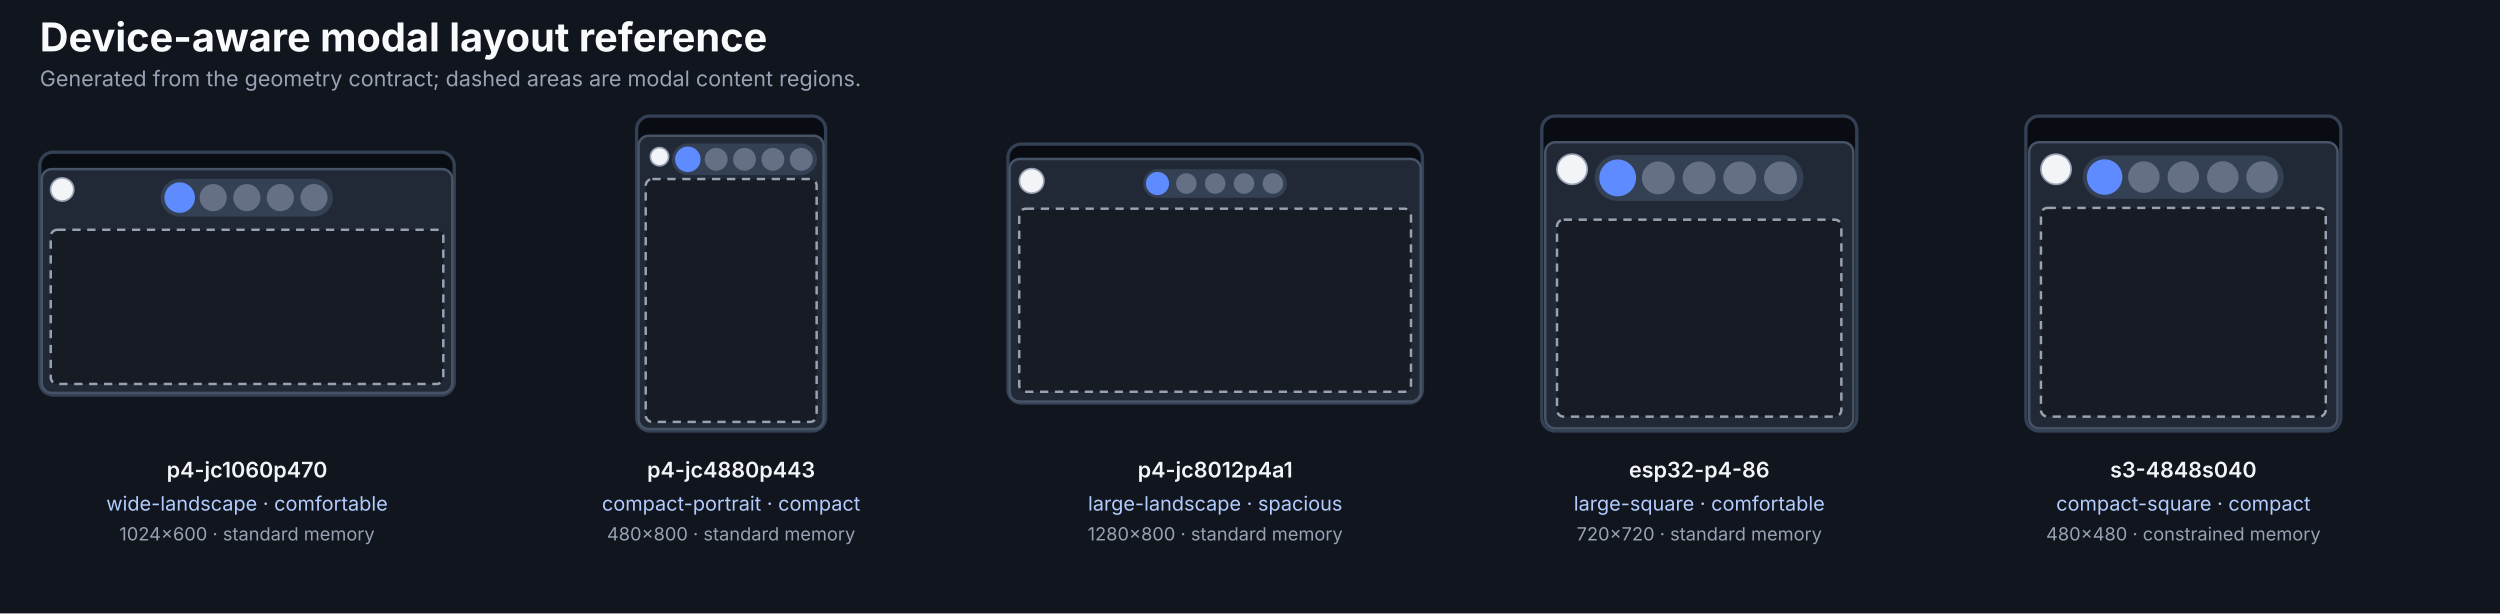
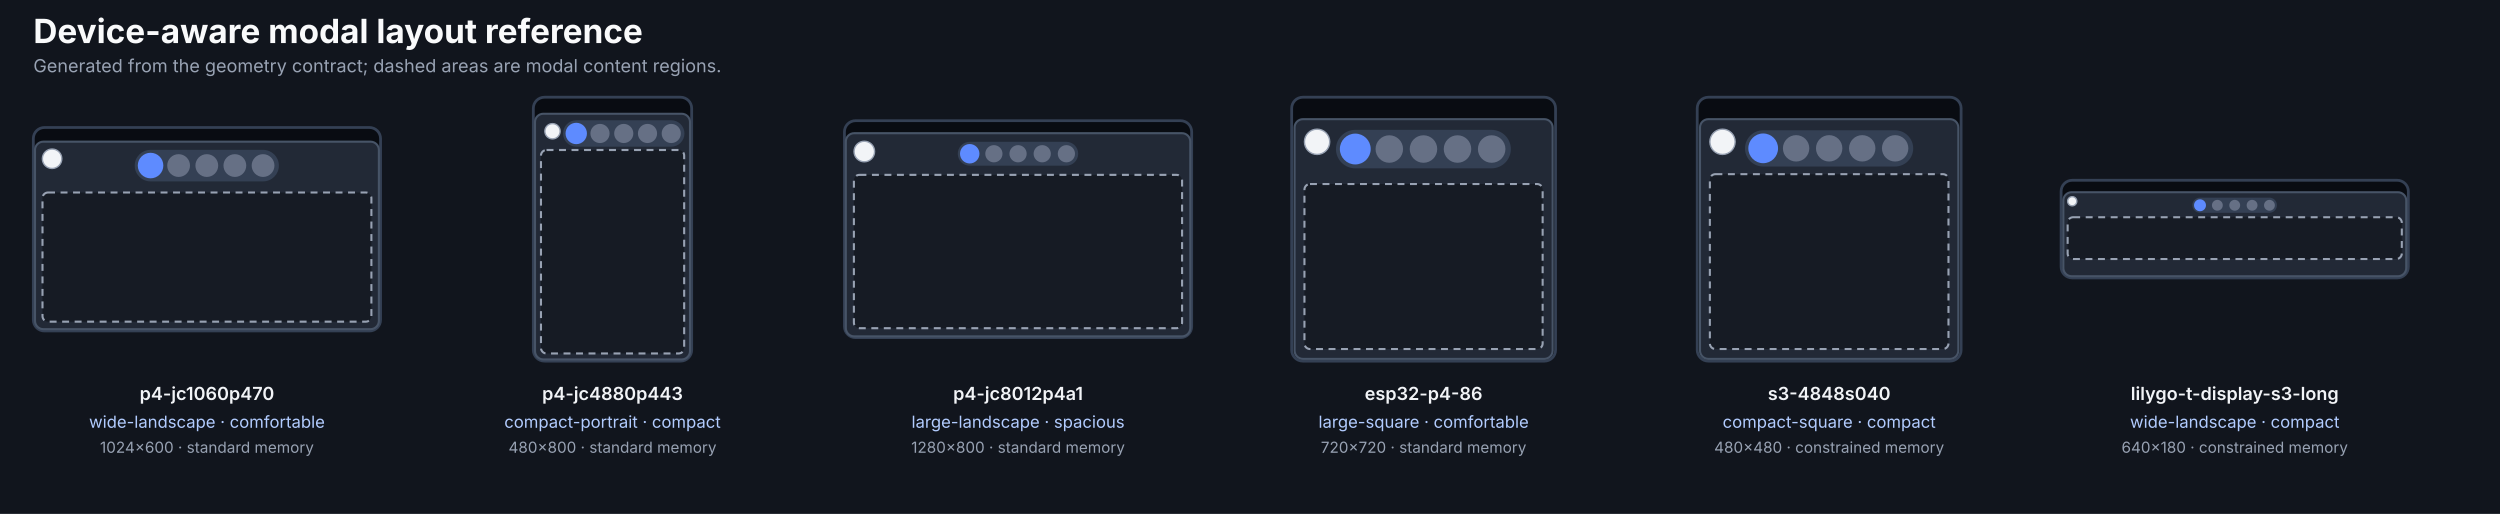
- <svg xmlns="http://www.w3.org/2000/svg" width="1508" height="370" viewBox="0 0 1508 370" role="img" aria-labelledby="title desc">
+ <svg xmlns="http://www.w3.org/2000/svg" width="1800" height="370" viewBox="0 0 1800 370" role="img" aria-labelledby="title desc">
  <style>
text { font-family: Inter, -apple-system, BlinkMacSystemFont, sans-serif; }
.background { fill: #11151d; } .screen { fill: #090c12; stroke: #344054; stroke-width: 2; }
.panel { fill: #222936; stroke: #475467; stroke-width: 1.5; }
.tab-frame { fill: #344054; } .tab { fill: #667085; } .tab.selected { fill: #5e8bff; }
.content { fill: #161b24; stroke: #98a2b3; stroke-width: 1.5; stroke-dasharray: 5 4; }
.back { fill: #f2f4f7; stroke: #98a2b3; stroke-width: 1; }
.title { fill: #f9fafb; font-size: 24px; font-weight: 700; }
.subtitle { fill: #98a2b3; font-size: 13px; } .device { fill: #f2f4f7; font-size: 13px; font-weight: 600; }
.profile { fill: #b2ccff; font-size: 12px; } .meta { fill: #98a2b3; font-size: 11px; }
</style>
-   <rect width="1508" height="370" class="background" />
+   <rect width="1800" height="370" class="background" />
  <text x="24.0" y="31.0" class="title" text-anchor="start">Device-aware modal layout reference</text>
  <text x="24.0" y="52.0" class="subtitle" text-anchor="start">Generated from the geometry contract; dashed areas are modal content regions.</text>
  <g id="guition-esp32-p4-jc1060p470">
    <rect x="24.0" y="91.8" width="250.0" height="146.5" rx="8" class="screen" />
    <rect x="25.2" y="102.0" width="247.6" height="135.0" rx="6" class="panel" />
    <rect x="97.0" y="107.9" width="103.8" height="22.7" rx="11.4" class="tab-frame" />
    <circle cx="108.4" cy="119.2" r="9.2" class="tab selected" />
    <circle cx="128.6" cy="119.2" r="8.2" class="tab" />
    <circle cx="148.9" cy="119.2" r="8.2" class="tab" />
    <circle cx="169.1" cy="119.2" r="8.2" class="tab" />
    <circle cx="189.4" cy="119.2" r="8.2" class="tab" />
    <rect x="30.6" y="138.6" width="236.8" height="93.0" rx="4" class="content" />
    <circle cx="37.5" cy="114.3" r="7.0" class="back" />
    <text x="149.0" y="288.0" class="device" text-anchor="middle">p4-jc1060p470</text>
    <text x="149.0" y="308.0" class="profile" text-anchor="middle">wide-landscape · comfortable</text>
    <text x="149.0" y="326.0" class="meta" text-anchor="middle">1024×600 · standard memory</text>
  </g>
  <g id="guition-esp32-p4-jc4880p443">
    <rect x="384.0" y="70.0" width="114.0" height="190.0" rx="8" class="screen" />
    <rect x="385.2" y="81.9" width="111.6" height="176.9" rx="6" class="panel" />
    <rect x="405.4" y="86.6" width="87.4" height="19.0" rx="9.5" class="tab-frame" />
    <circle cx="414.9" cy="96.1" r="7.7" class="tab selected" />
    <circle cx="432.0" cy="96.1" r="6.9" class="tab" />
    <circle cx="449.1" cy="96.1" r="6.9" class="tab" />
    <circle cx="466.2" cy="96.1" r="6.9" class="tab" />
    <circle cx="483.3" cy="96.1" r="6.9" class="tab" />
    <rect x="389.5" y="108.0" width="103.1" height="146.5" rx="4" class="content" />
    <circle cx="397.8" cy="94.5" r="5.5" class="back" />
    <text x="441.0" y="288.0" class="device" text-anchor="middle">p4-jc4880p443</text>
    <text x="441.0" y="308.0" class="profile" text-anchor="middle">compact-portrait · compact</text>
    <text x="441.0" y="326.0" class="meta" text-anchor="middle">480×800 · standard memory</text>
  </g>
  <g id="guition-esp32-p4-jc8012p4a1">
    <rect x="608.0" y="86.9" width="250.0" height="156.2" rx="8" class="screen" />
    <rect x="609.0" y="95.9" width="248.0" height="146.3" rx="6" class="panel" />
    <rect x="689.6" y="102.1" width="86.7" height="17.2" rx="8.6" class="tab-frame" />
    <circle cx="698.2" cy="110.7" r="7.0" class="tab selected" />
    <circle cx="715.6" cy="110.7" r="6.2" class="tab" />
    <circle cx="733.0" cy="110.7" r="6.2" class="tab" />
    <circle cx="750.4" cy="110.7" r="6.2" class="tab" />
    <circle cx="767.8" cy="110.7" r="6.2" class="tab" />
    <rect x="614.8" y="125.9" width="236.3" height="110.4" rx="4" class="content" />
    <circle cx="622.3" cy="109.1" r="7.4" class="back" />
    <text x="733.0" y="288.0" class="device" text-anchor="middle">p4-jc8012p4a1</text>
    <text x="733.0" y="308.0" class="profile" text-anchor="middle">large-landscape · spacious</text>
    <text x="733.0" y="326.0" class="meta" text-anchor="middle">1280×800 · standard memory</text>
  </g>
  <g id="esp32-p4-86">
    <rect x="930.0" y="70.0" width="190.0" height="190.0" rx="8" class="screen" />
    <rect x="932.1" y="85.8" width="185.8" height="172.6" rx="6" class="panel" />
    <rect x="961.9" y="93.5" width="125.9" height="27.7" rx="13.9" class="tab-frame" />
    <circle cx="975.8" cy="107.3" r="11.1" class="tab selected" />
    <circle cx="1000.3" cy="107.3" r="9.9" class="tab" />
    <circle cx="1024.9" cy="107.3" r="9.9" class="tab" />
    <circle cx="1049.4" cy="107.3" r="9.9" class="tab" />
    <circle cx="1074.0" cy="107.3" r="9.9" class="tab" />
    <rect x="939.2" y="132.5" width="171.5" height="118.8" rx="4" class="content" />
    <circle cx="948.3" cy="102.1" r="9.1" class="back" />
    <text x="1025.0" y="288.0" class="device" text-anchor="middle">esp32-p4-86</text>
    <text x="1025.0" y="308.0" class="profile" text-anchor="middle">large-square · comfortable</text>
    <text x="1025.0" y="326.0" class="meta" text-anchor="middle">720×720 · standard memory</text>
  </g>
  <g id="guition-esp32-s3-4848s040">
    <rect x="1222.0" y="70.0" width="190.0" height="190.0" rx="8" class="screen" />
    <rect x="1224.0" y="85.8" width="186.0" height="172.6" rx="6" class="panel" />
    <rect x="1256.4" y="93.8" width="121.1" height="26.1" rx="13.1" class="tab-frame" />
    <circle cx="1269.5" cy="106.8" r="10.7" class="tab selected" />
    <circle cx="1293.2" cy="106.8" r="9.5" class="tab" />
    <circle cx="1317.0" cy="106.8" r="9.5" class="tab" />
    <circle cx="1340.8" cy="106.8" r="9.5" class="tab" />
    <circle cx="1364.5" cy="106.8" r="9.5" class="tab" />
    <rect x="1231.1" y="125.4" width="171.8" height="125.9" rx="4" class="content" />
    <circle cx="1240.2" cy="102.1" r="9.1" class="back" />
    <text x="1317.0" y="288.0" class="device" text-anchor="middle">s3-4848s040</text>
    <text x="1317.0" y="308.0" class="profile" text-anchor="middle">compact-square · compact</text>
    <text x="1317.0" y="326.0" class="meta" text-anchor="middle">480×480 · constrained memory</text>
  </g>
+   <g id="lilygo-t-display-s3-long">
+     <rect x="1484.0" y="129.8" width="250.0" height="70.3" rx="8" class="screen" />
+     <rect x="1485.6" y="138.4" width="246.9" height="60.5" rx="6" class="panel" />
+     <rect x="1578.5" y="142.3" width="60.9" height="10.9" rx="5.5" class="tab-frame" />
+     <circle cx="1584.0" cy="147.8" r="4.3" class="tab selected" />
+     <circle cx="1596.5" cy="147.8" r="3.9" class="tab" />
+     <circle cx="1609.0" cy="147.8" r="3.9" class="tab" />
+     <circle cx="1621.5" cy="147.8" r="3.9" class="tab" />
+     <circle cx="1634.0" cy="147.8" r="3.9" class="tab" />
+     <rect x="1488.7" y="156.4" width="240.6" height="30.1" rx="4" class="content" />
+     <circle cx="1492.0" cy="144.9" r="3.3" class="back" />
+     <text x="1609.0" y="288.0" class="device" text-anchor="middle">lilygo-t-display-s3-long</text>
+     <text x="1609.0" y="308.0" class="profile" text-anchor="middle">wide-landscape · compact</text>
+     <text x="1609.0" y="326.0" class="meta" text-anchor="middle">640×180 · constrained memory</text>
+   </g>
</svg>
